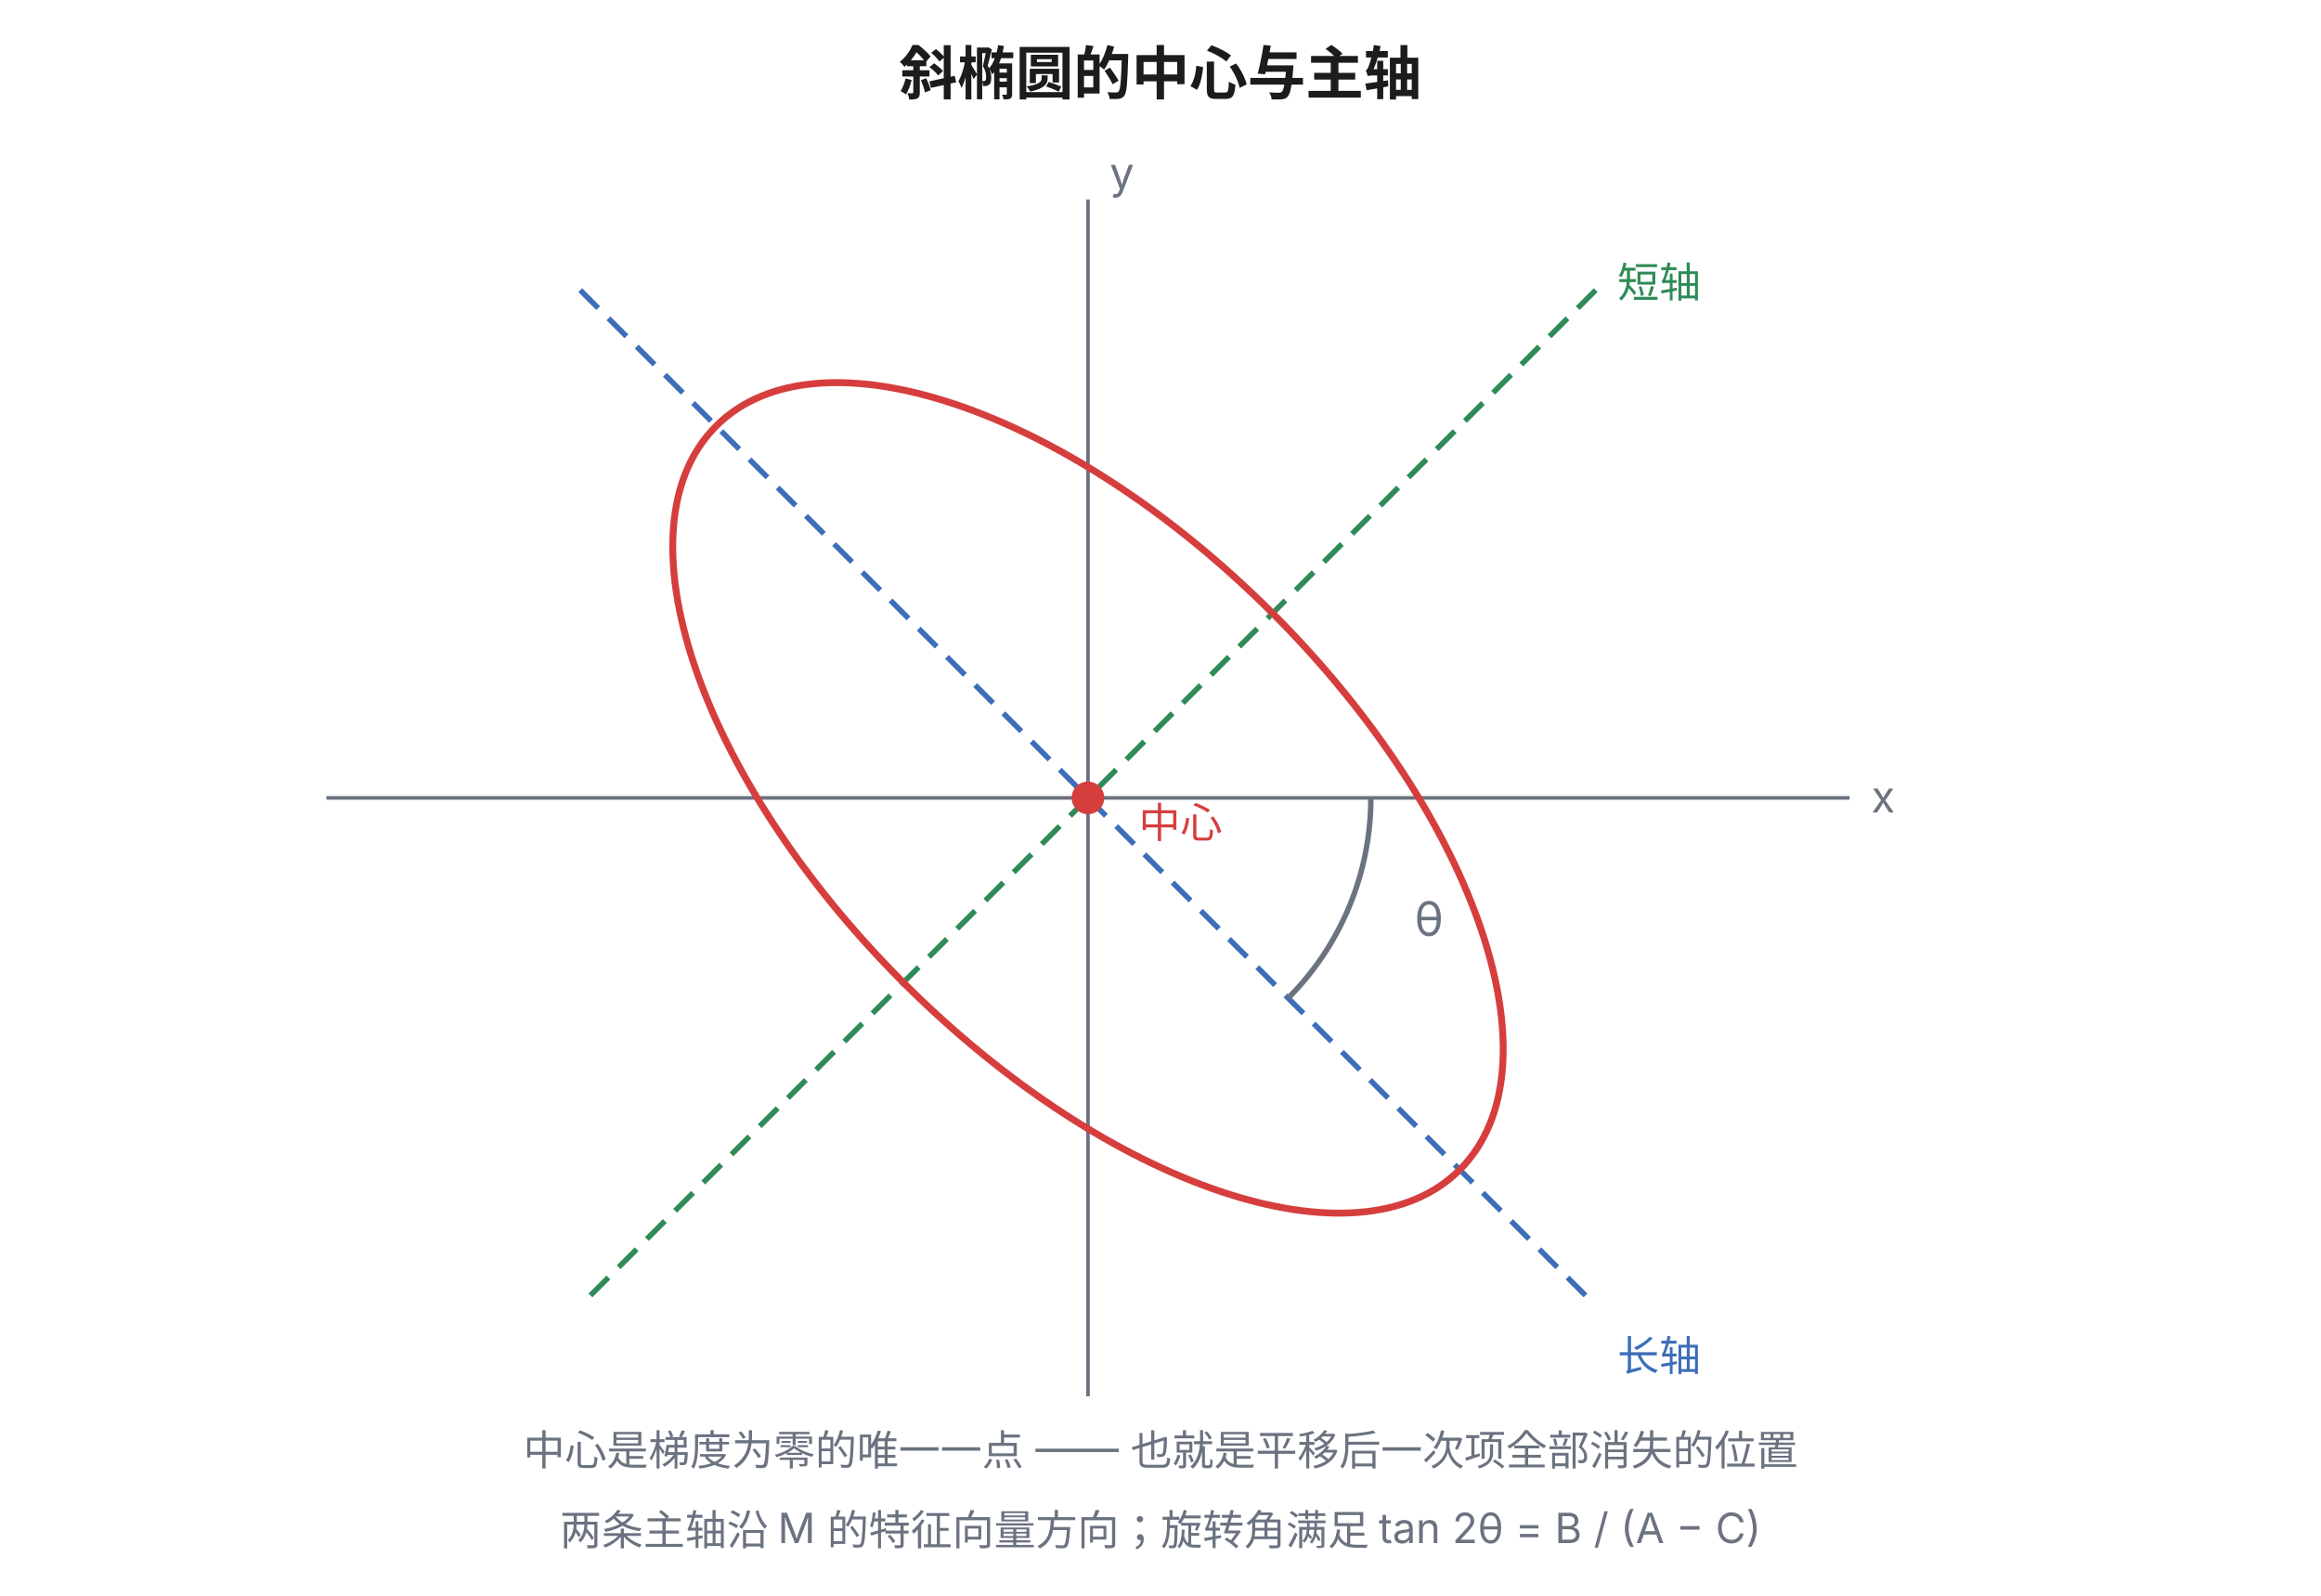
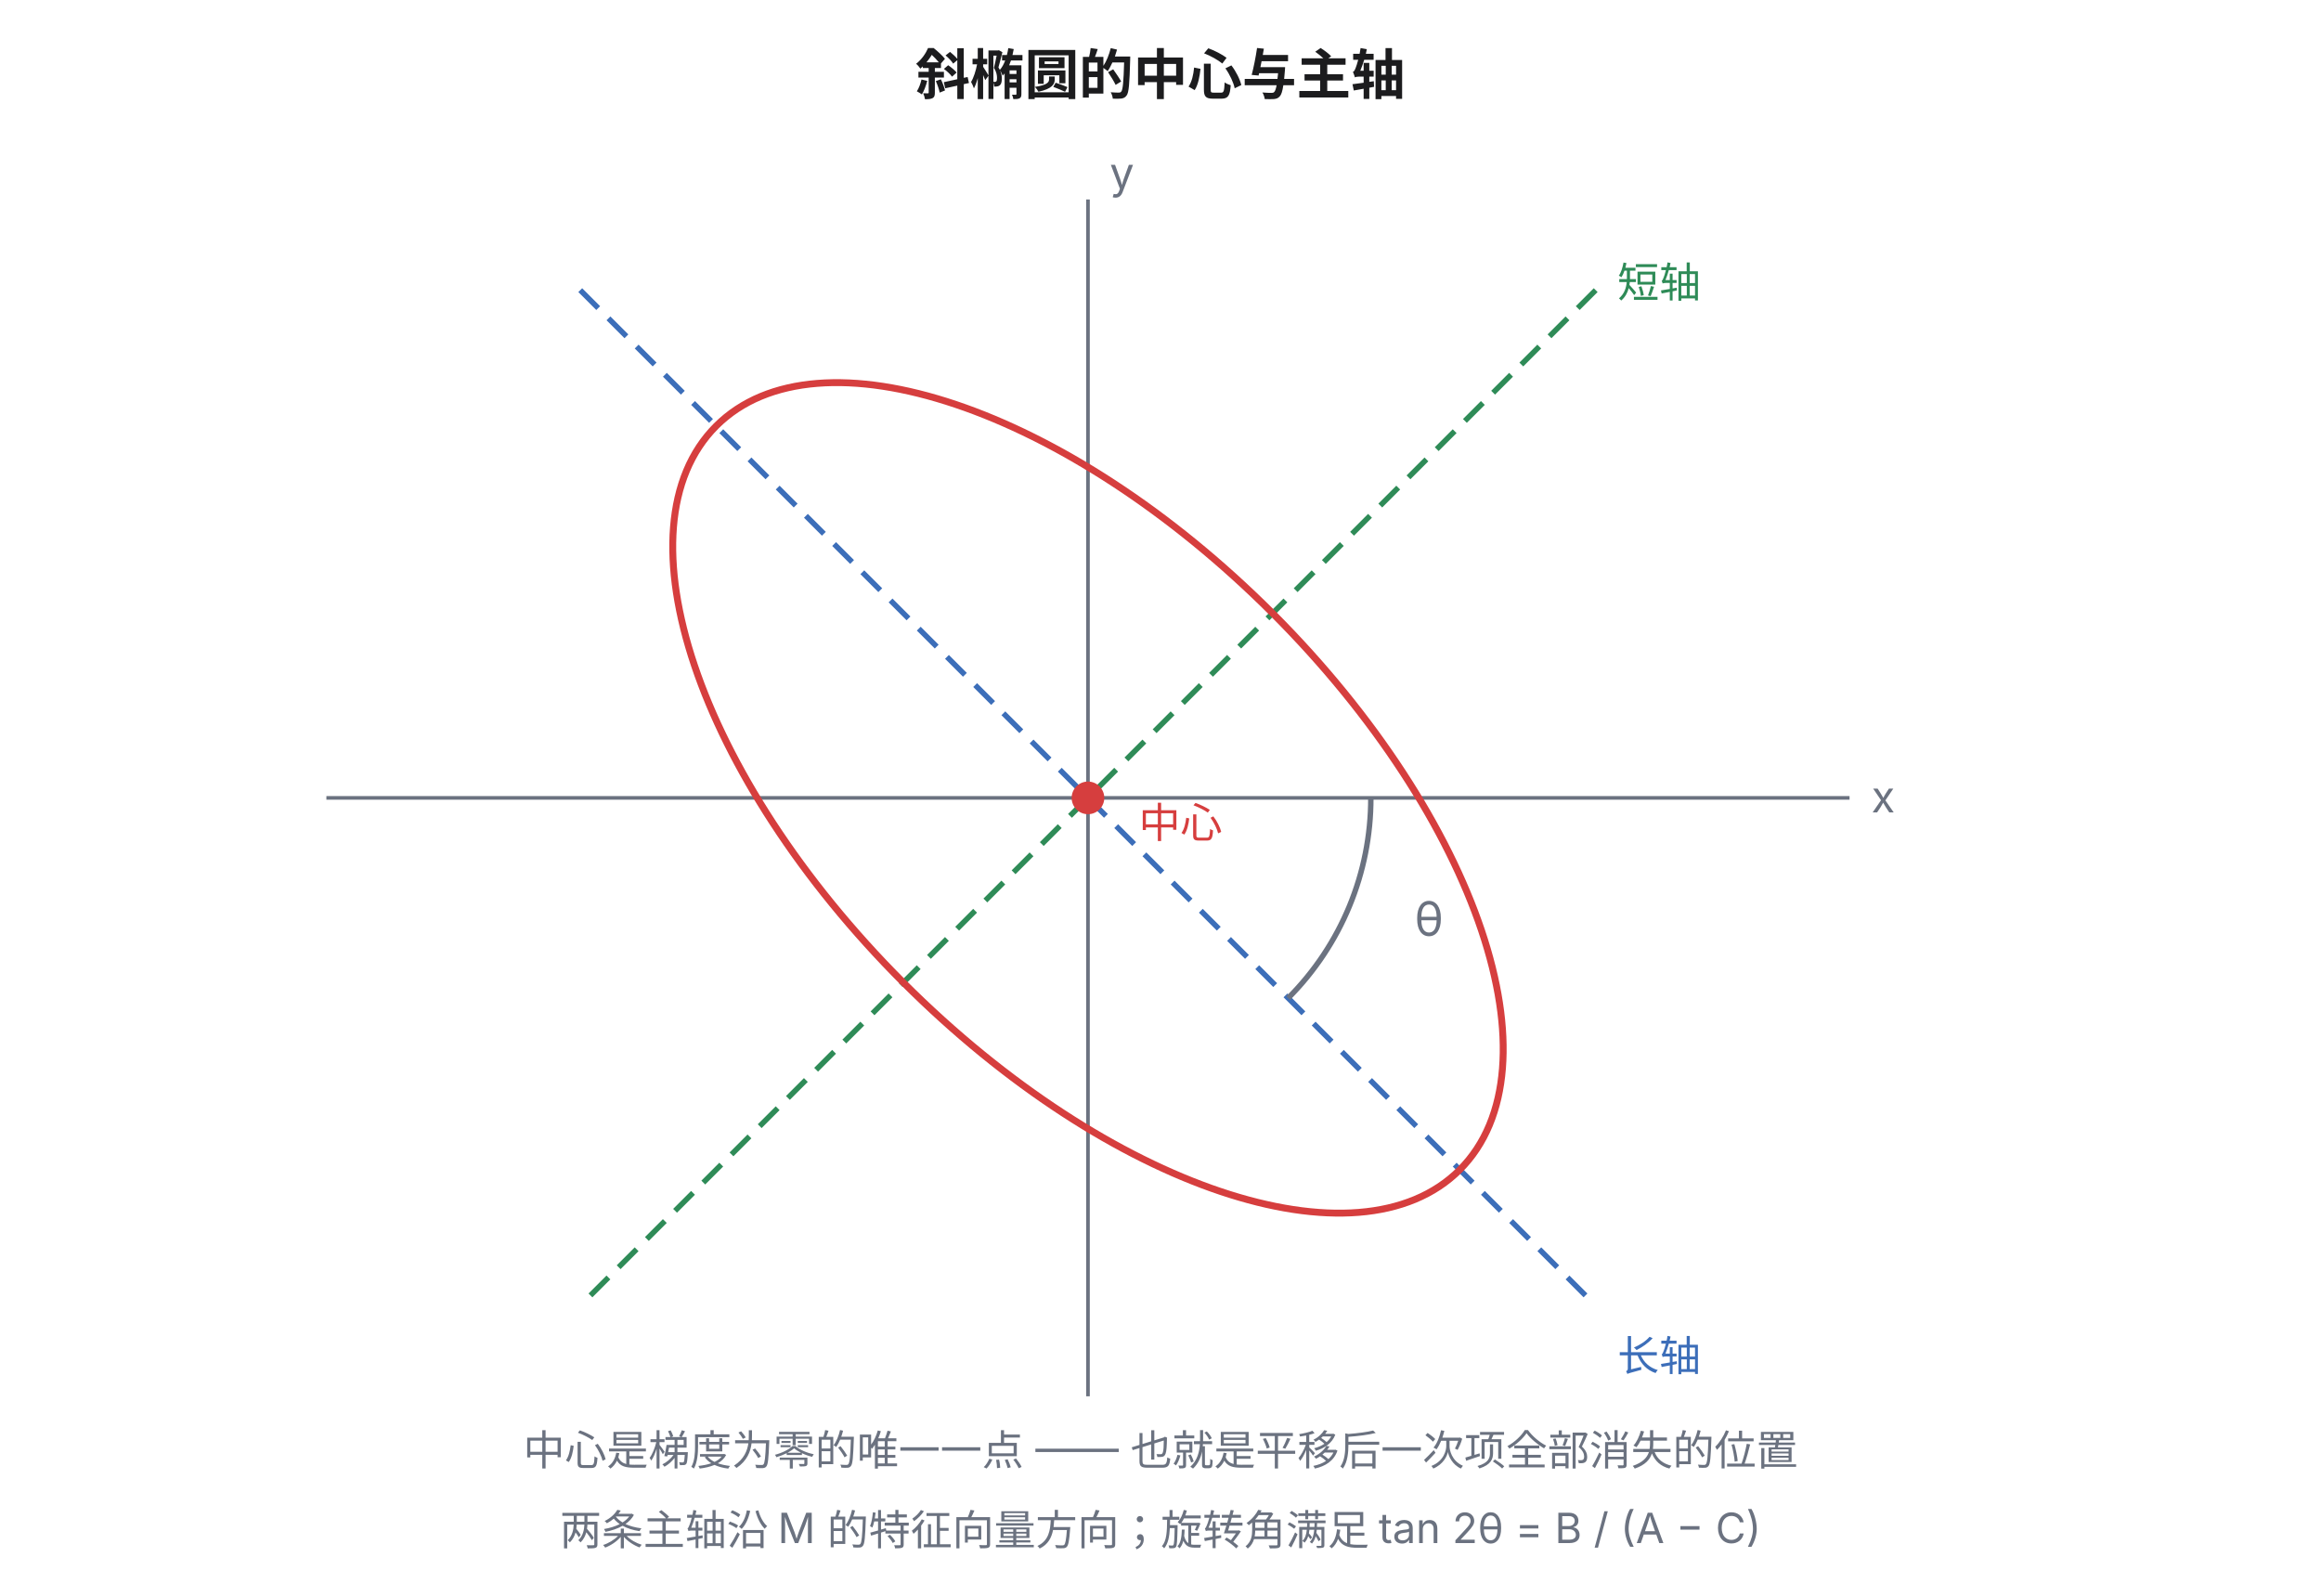
<svg xmlns="http://www.w3.org/2000/svg" width="640" height="440" viewBox="0 0 640 440" font-family="system-ui, -apple-system, 'PingFang SC', 'Noto Sans SC', sans-serif">
  <style>
    .c-red { color: #d63e3e; fill: #d63e3e; }
    .c-green { color: #2e8b57; fill: #2e8b57; }
    .c-blue { color: #3c6eb9; fill: #3c6eb9; }
    .c-ink { color: #1c1c1e; fill: #1c1c1e; }
    .c-gray { color: #6b7280; fill: #6b7280; }
    @media (prefers-color-scheme: dark) {
      .c-red { color: #f07070; fill: #f07070; }
      .c-green { color: #4caf7d; fill: #4caf7d; }
      .c-blue { color: #6b9df0; fill: #6b9df0; }
      .c-ink { color: #d8d8de; fill: #d8d8de; }
      .c-gray { color: #8e8e93; fill: #8e8e93; }
    }
    .nf { fill: none; }
  </style>
-   <text x="320" y="26" font-size="16" class="c-ink" text-anchor="middle" font-weight="600">斜椭圆的中心与主轴</text>
+   <text x="320" y="26" font-size="15" class="c-ink" text-anchor="middle" font-weight="600">斜椭圆的中心与主轴</text>
  <line x1="90" y1="220" x2="510" y2="220" class="c-gray" stroke="currentColor" stroke-width="1" />
  <line x1="300" y1="55" x2="300" y2="385" class="c-gray" stroke="currentColor" stroke-width="1" />
  <text x="516" y="224" font-size="12" class="c-gray">x</text>
  <text x="306" y="52" font-size="12" class="c-gray">y</text>
  <line x1="160" y1="80" x2="440" y2="360" class="c-blue" stroke="currentColor" stroke-width="1.5" stroke-dasharray="7,4" />
  <line x1="440" y1="80" x2="160" y2="360" class="c-green" stroke="currentColor" stroke-width="1.5" stroke-dasharray="7,4" />
  <ellipse cx="300" cy="220" rx="145" ry="72" transform="rotate(45 300 220)" class="c-red nf" stroke="currentColor" stroke-width="1.9" />
  <path d="M 378 220 A 78 78 0 0 1 355.2 275.2" class="c-gray nf" stroke="currentColor" stroke-width="1.5" />
  <text x="390" y="258" font-size="13" class="c-gray">θ</text>
  <circle cx="300" cy="220" r="4.5" class="c-red" />
  <text x="314" y="231" font-size="11.5" class="c-red">中心</text>
  <text x="446" y="82" font-size="11.5" class="c-green">短轴</text>
  <text x="446" y="378" font-size="11.5" class="c-blue">长轴</text>
  <text x="320" y="404" font-size="11.5" class="c-gray" text-anchor="middle">中心是梯度为零的唯一一点 —— 也就是平移后一次项全部消失的位置</text>
  <text x="320" y="426" font-size="11.5" class="c-gray" text-anchor="middle">两条主轴沿 M 的特征向量方向；旋转角满足 tan 2θ = B / (A − C)</text>
</svg>
